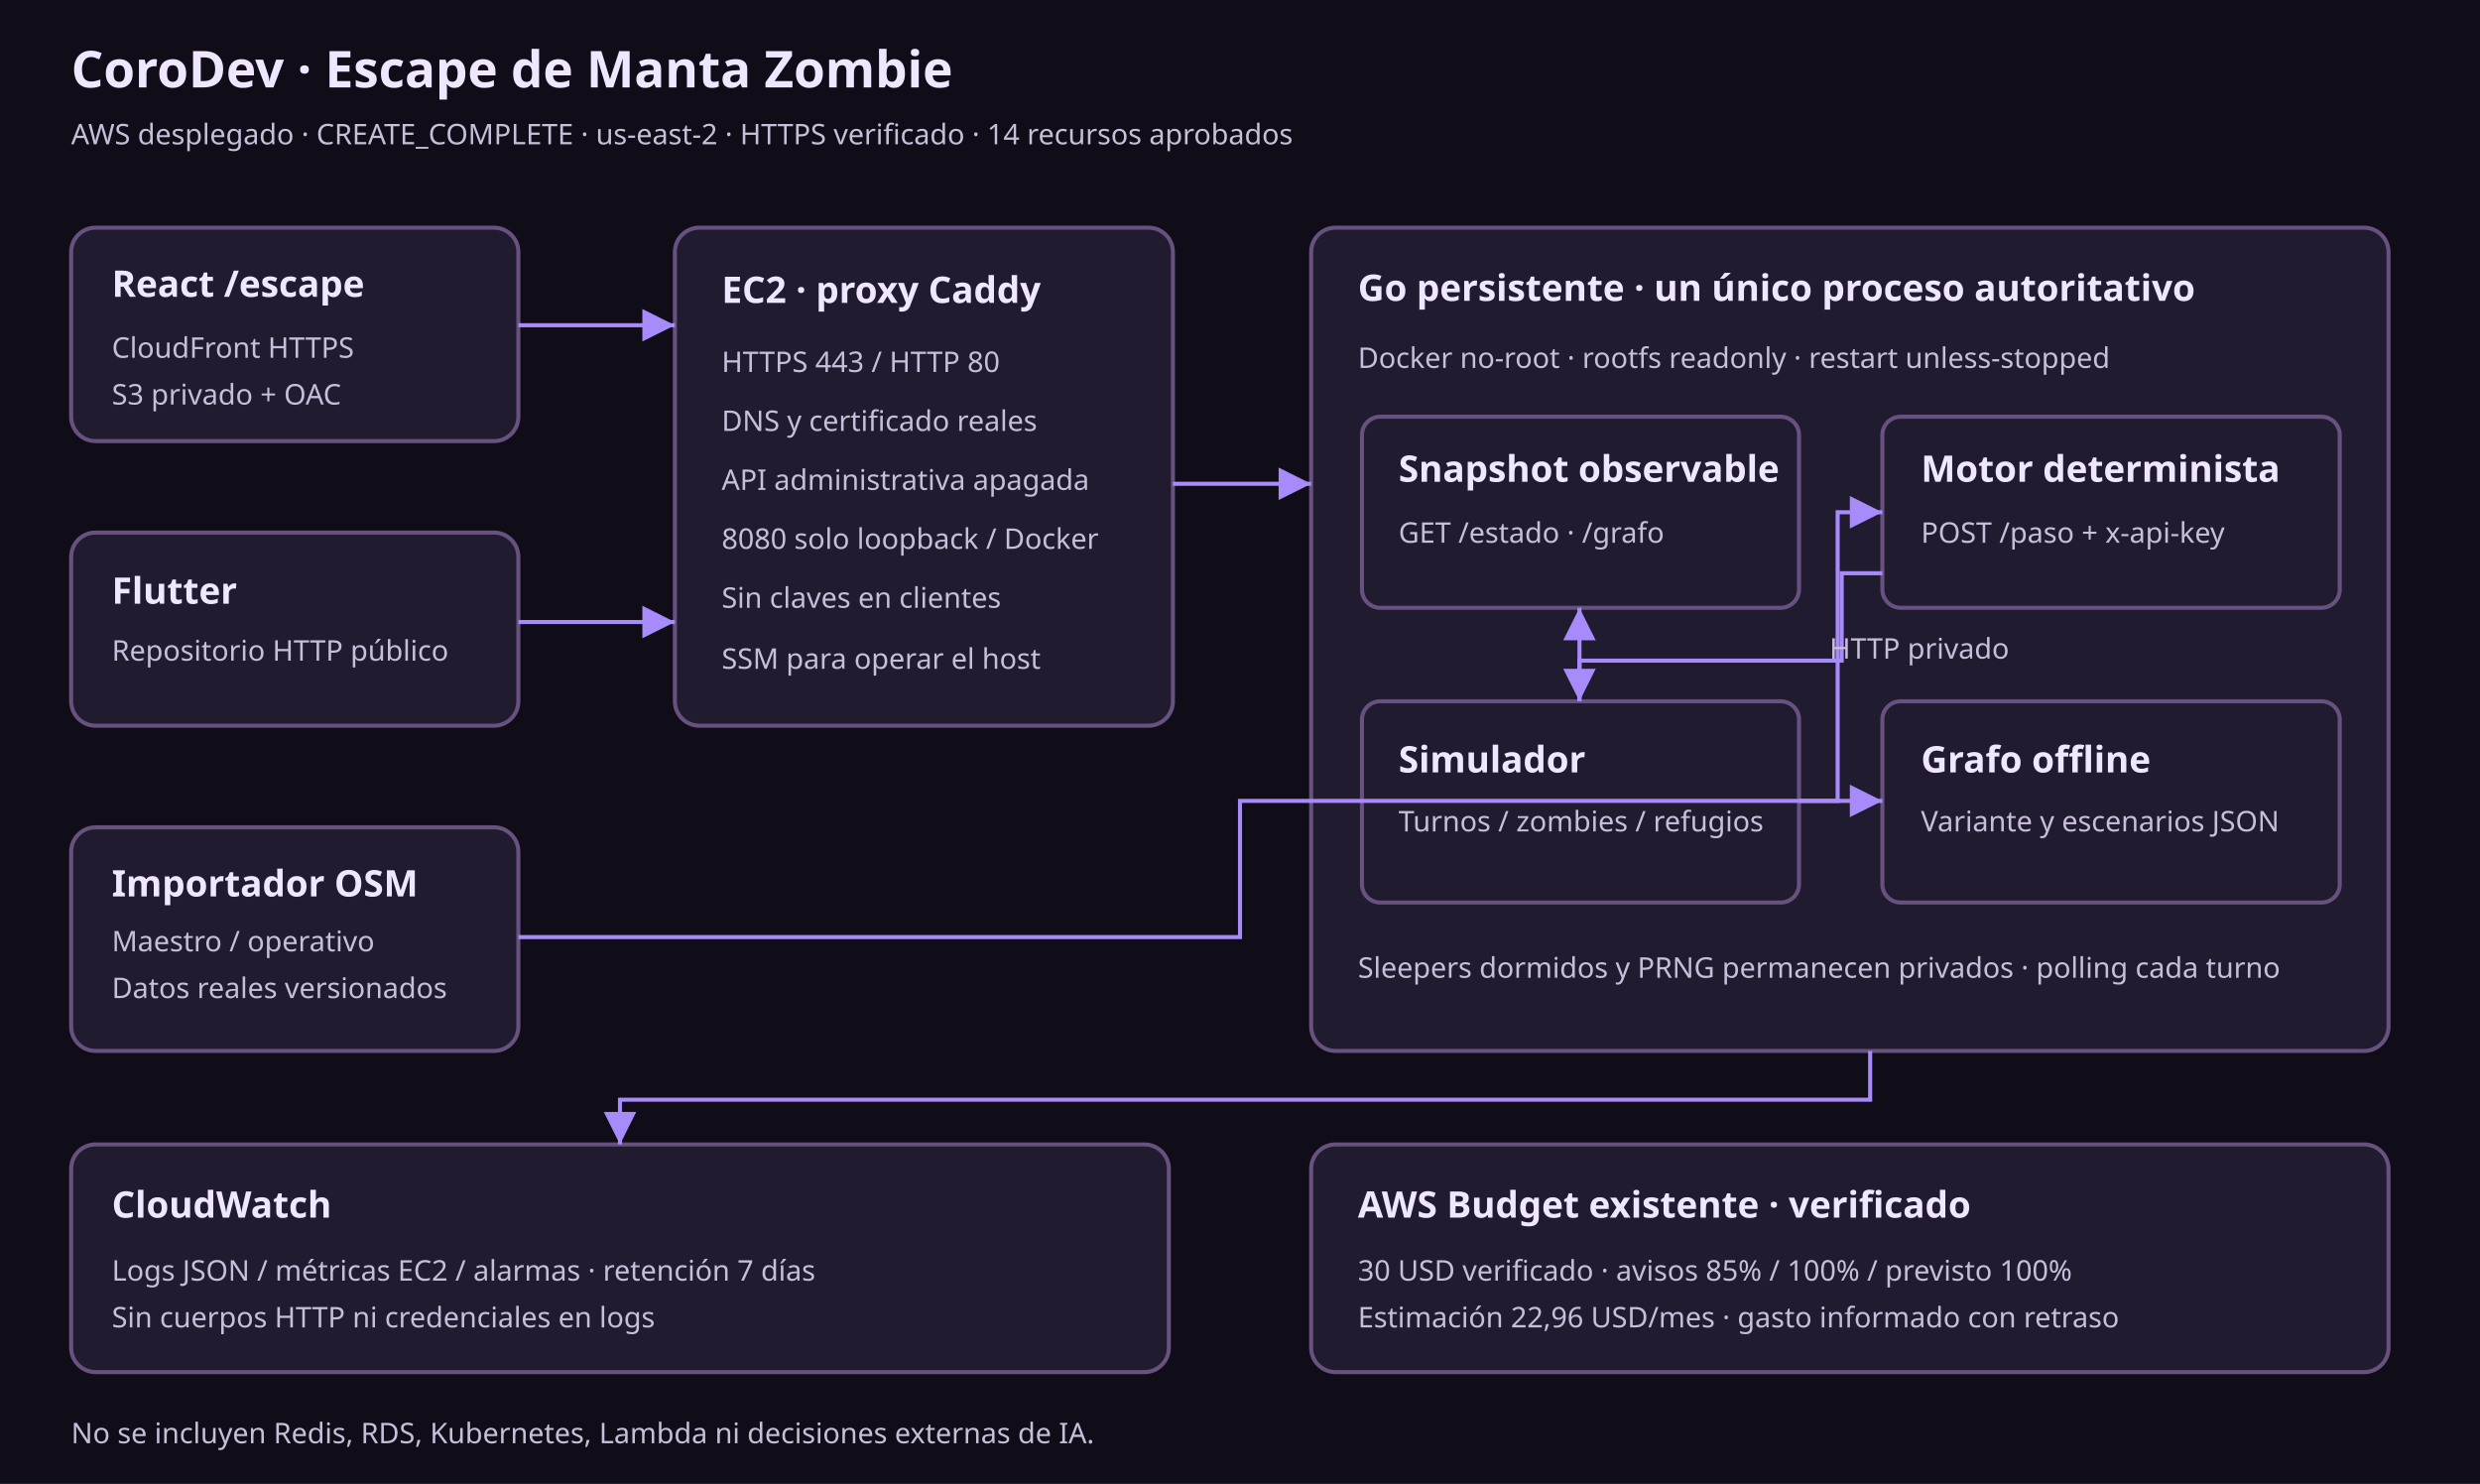
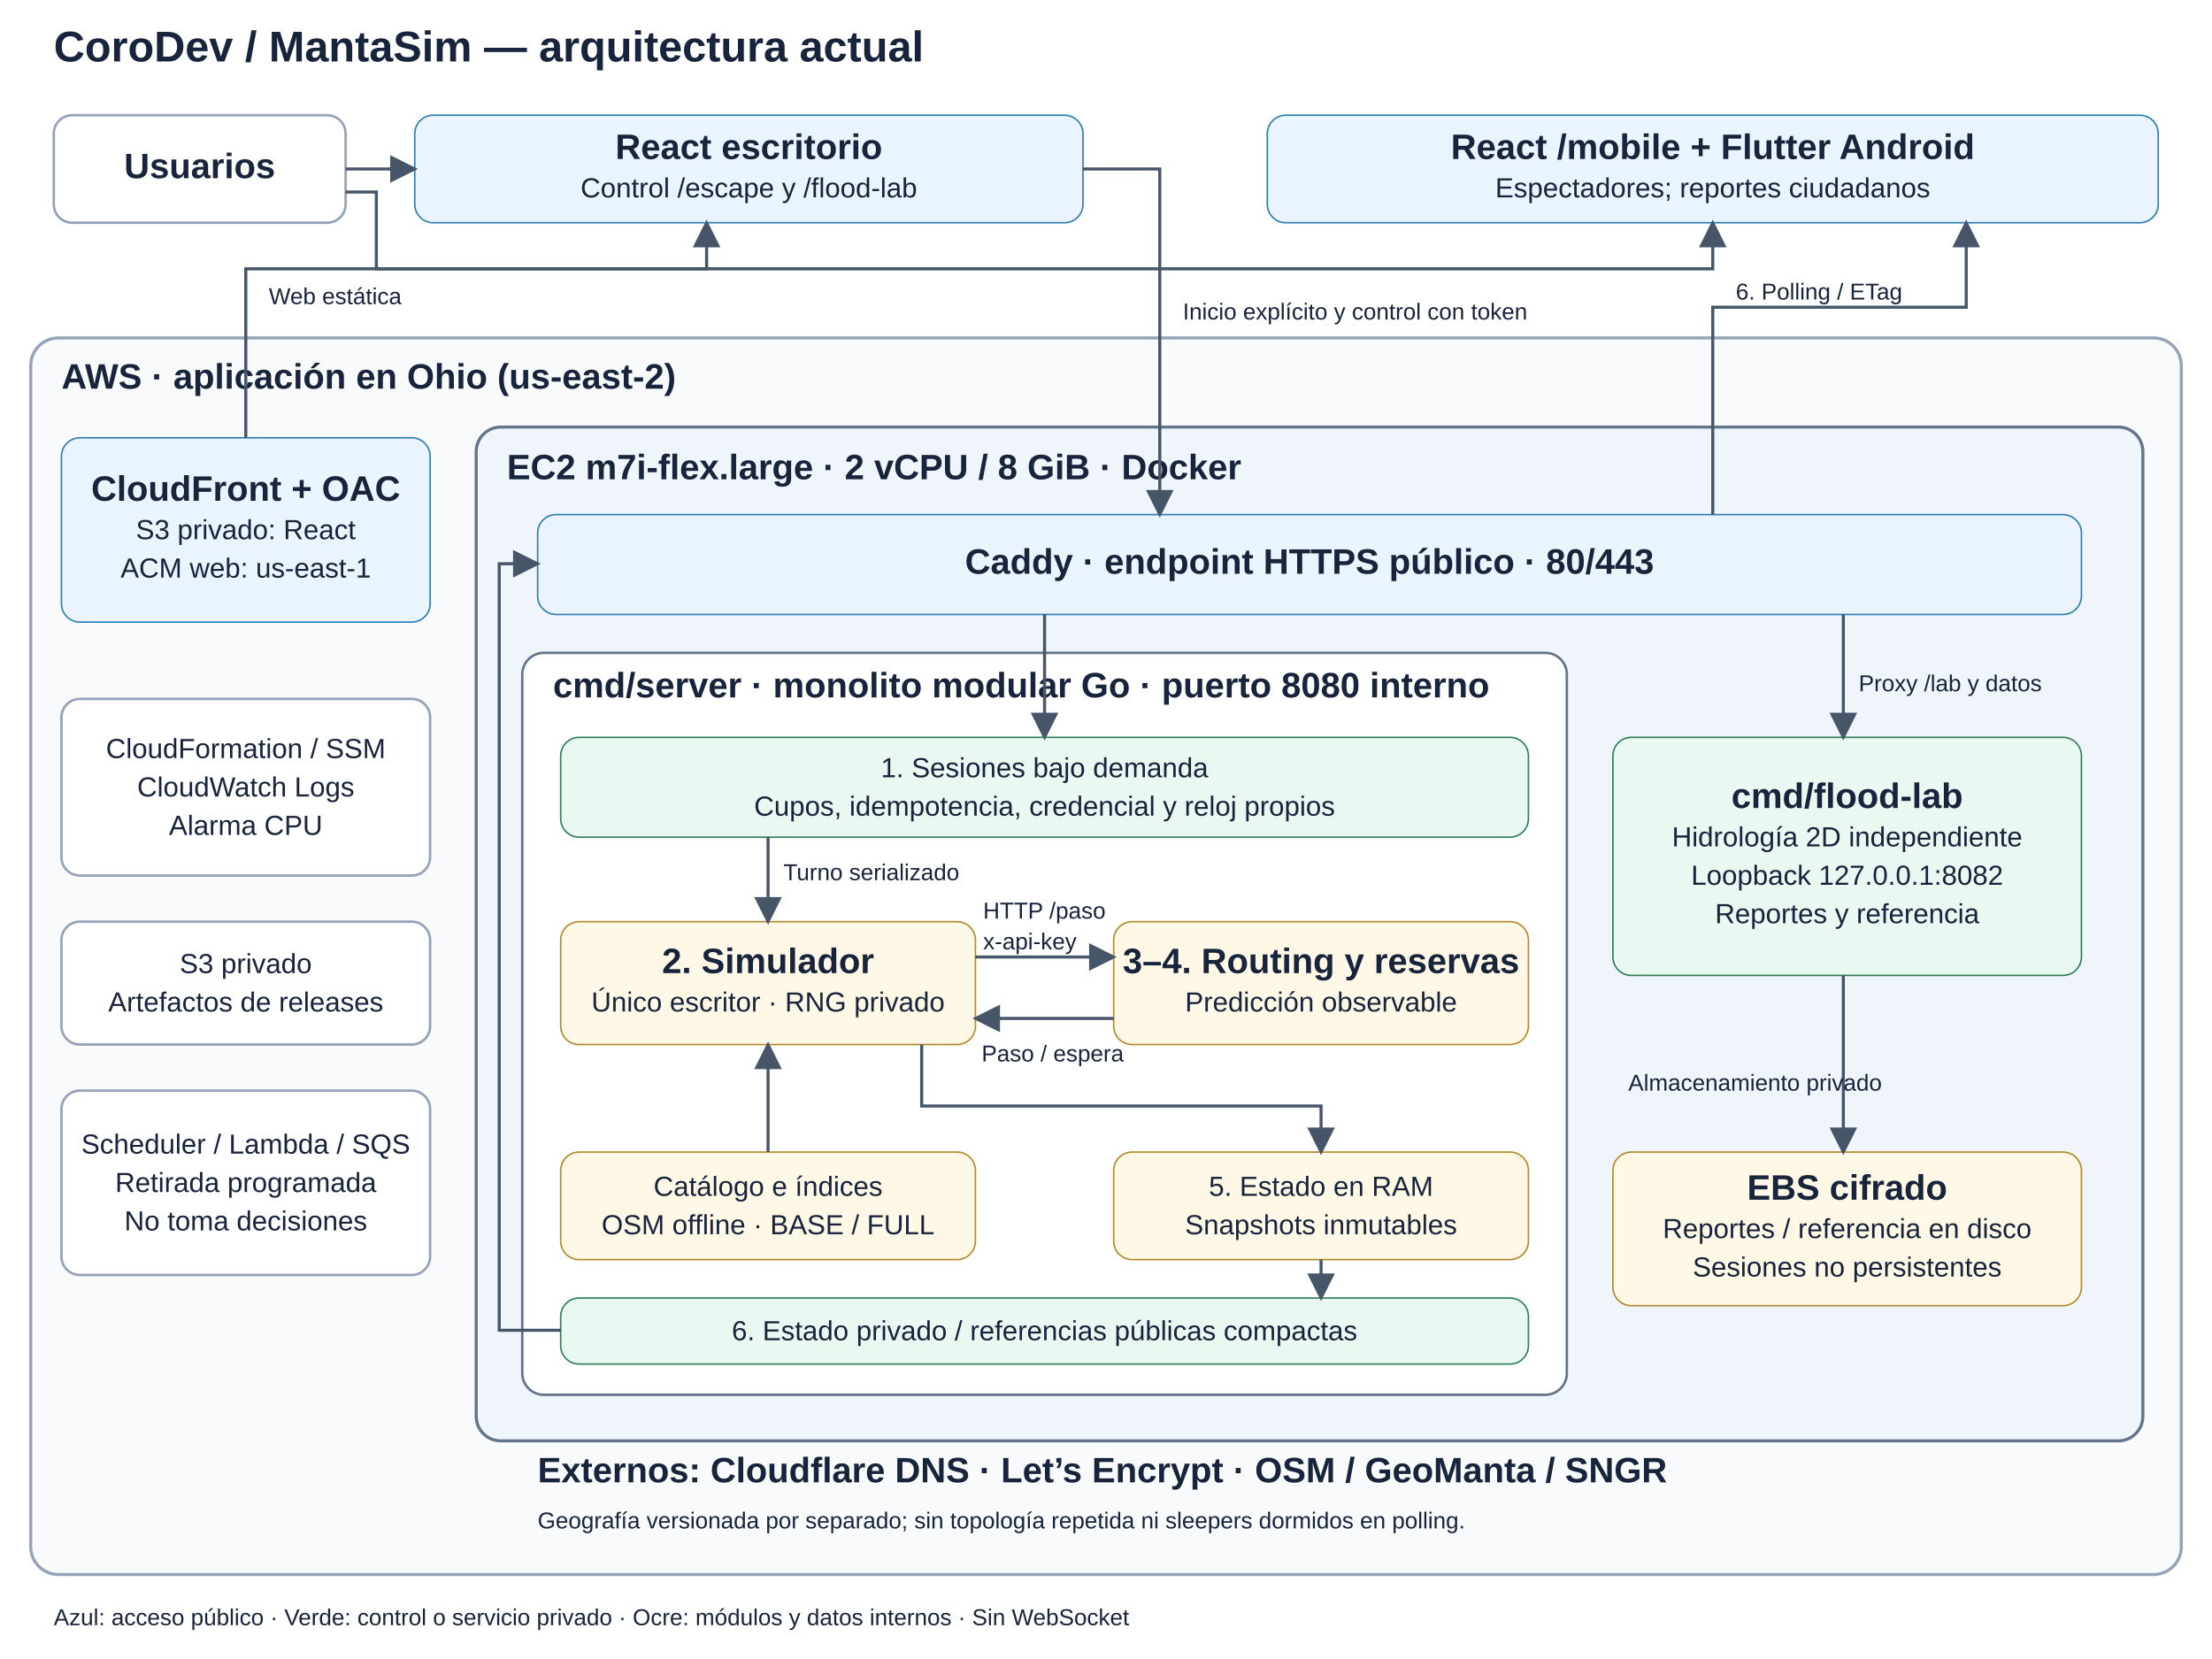
- <svg xmlns="http://www.w3.org/2000/svg" width="1220" height="730" viewBox="0 0 1220 730" role="img" aria-labelledby="title desc">
+ <svg xmlns="http://www.w3.org/2000/svg" width="1440" height="1080" viewBox="0 0 1440 1080" role="img" aria-labelledby="title desc">
  <defs>
-     <marker id="a" markerWidth="9" markerHeight="9" refX="8" refY="4" orient="auto">
-       <path d="M0 0L8 4L0 8Z" fill="#a78bfa" />
+     <marker id="arrow" markerWidth="9" markerHeight="9" refX="8" refY="4.5" orient="auto">
+       <path d="M0 0L9 4.5L0 9Z" fill="#475569" />
    </marker>
-     <style>text{font-family:system-ui,sans-serif;fill:#eee7ff} .title{font-size:25px;font-weight:700} .label{font-size:18px;font-weight:600} .small{font-size:14px;fill:#c8bed9}.box{fill:#211b30;stroke:#67517e;stroke-width:2}.flow{stroke:#a78bfa;stroke-width:2;fill:none;marker-end:url(#a)}.orange{fill:#ffad66}</style>
  </defs>
-   <rect width="1220" height="730" fill="#100d18" />
-   <text x="35" y="43" class="title">CoroDev · Escape de Manta Zombie</text>
-   <text x="35" y="71" class="small">AWS desplegado · CREATE_COMPLETE · us-east-2 · HTTPS verificado · 14 recursos aprobados</text>
-   <rect x="35" y="112" width="220" height="105" rx="12" class="box" />
-   <text x="55" y="146" class="label">React /escape</text>
-   <text x="55" y="176" class="small">CloudFront HTTPS</text>
-   <text x="55" y="199" class="small">S3 privado + OAC</text>
-   <rect x="35" y="262" width="220" height="95" rx="12" class="box" />
-   <text x="55" y="297" class="label">Flutter</text>
-   <text x="55" y="325" class="small">Repositorio HTTP público</text>
-   <rect x="35" y="407" width="220" height="110" rx="12" class="box" />
-   <text x="55" y="441" class="label">Importador OSM</text>
-   <text x="55" y="468" class="small">Maestro / operativo</text>
-   <text x="55" y="491" class="small">Datos reales versionados</text>
-   <rect x="332" y="112" width="245" height="245" rx="12" class="box" />
-   <text x="355" y="149" class="label">EC2 · proxy Caddy</text>
-   <text x="355" y="183" class="small">HTTPS 443 / HTTP 80</text>
-   <text x="355" y="212" class="small">DNS y certificado reales</text>
-   <text x="355" y="241" class="small">API administrativa apagada</text>
-   <text x="355" y="270" class="small">8080 solo loopback / Docker</text>
-   <text x="355" y="299" class="small">Sin claves en clientes</text>
-   <text x="355" y="329" class="small">SSM para operar el host</text>
-   <rect x="645" y="112" width="530" height="405" rx="12" class="box" />
-   <text x="668" y="148" class="label">Go persistente · un único proceso autoritativo</text>
-   <text x="668" y="181" class="small">Docker no-root · rootfs readonly · restart unless-stopped</text>
-   <rect x="670" y="205" width="215" height="94" rx="9" class="box" />
-   <text x="688" y="237" class="label">Snapshot observable</text>
-   <text x="688" y="267" class="small">GET /estado · /grafo</text>
-   <rect x="926" y="205" width="225" height="94" rx="9" class="box" />
-   <text x="945" y="237" class="label">Motor determinista</text>
-   <text x="945" y="267" class="small">POST /paso + x-api-key</text>
-   <rect x="670" y="345" width="215" height="99" rx="9" class="box" />
-   <text x="688" y="380" class="label">Simulador</text>
-   <text x="688" y="409" class="small">Turnos / zombies / refugios</text>
-   <rect x="926" y="345" width="225" height="99" rx="9" class="box" />
-   <text x="945" y="380" class="label">Grafo offline</text>
-   <text x="945" y="409" class="small">Variante y escenarios JSON</text>
-   <text x="668" y="481" class="small">Sleepers dormidos y PRNG permanecen privados · polling cada turno</text>
-   <path d="M255 160H332" class="flow" />
-   <path d="M255 306H332" class="flow" />
-   <path d="M577 238H645" class="flow" />
-   <path d="M255 461H610V394H926" class="flow" />
-   <path d="M777 345V299" class="flow" />
-   <path d="M885 394H904V252H926" class="flow" />
-   <path d="M926 282H906V325H777V345" class="flow" />
-   <text x="900" y="324" class="small">HTTP privado</text>
-   <rect x="35" y="563" width="540" height="112" rx="12" class="box" />
-   <text x="55" y="599" class="label">CloudWatch</text>
-   <text x="55" y="630" class="small">Logs JSON / métricas EC2 / alarmas · retención 7 días</text>
-   <text x="55" y="653" class="small">Sin cuerpos HTTP ni credenciales en logs</text>
-   <rect x="645" y="563" width="530" height="112" rx="12" class="box" />
-   <text x="668" y="599" class="label">AWS Budget existente · verificado</text>
-   <text x="668" y="630" class="small">30 USD verificado · avisos 85% / 100% / previsto 100%</text>
-   <text x="668" y="653" class="small">Estimación 22,96 USD/mes · gasto informado con retraso</text>
-   <path d="M920 517V541H305V563" class="flow" />
-   <text x="35" y="710" class="small">No se incluyen Redis, RDS, Kubernetes, Lambda ni decisiones externas de IA.</text>
+   <style>text{font-family:Arial,Helvetica,sans-serif;fill:#17243c;font-size:18px}.heading{font-size:23px;font-weight:700}.small{font-size:15px}.title{font-size:28px;font-weight:700}.edge{fill:none;stroke:#475569;stroke-width:2;marker-end:url(#arrow)}.muted{fill:#475569}.group{fill:#f8fafc;stroke:#94a3b8;stroke-width:2}.node{fill:#fff;stroke:#94a3b8;stroke-width:1.6}.public{fill:#e9f4ff;stroke:#3181b6}.private{fill:#e9f8f0;stroke:#33815b}.internal{fill:#fff8e7;stroke:#b68b2f}</style>
+   <rect width="1440" height="1080" fill="#fff" />
+   <text x="35" y="40" class="title">CoroDev / MantaSim — arquitectura actual</text>
+   <rect x="35" y="75" width="190" height="70" rx="12" class="node" />
+   <text x="130.0" y="116.0" text-anchor="middle" class="heading">Usuarios</text>
+   <rect x="270" y="75" width="435" height="70" rx="12" class="public" />
+   <text x="487.5" y="103.5" text-anchor="middle" class="heading">React escritorio</text>
+   <text x="487.5" y="128.5" text-anchor="middle" class="">Control /escape y /flood-lab</text>
+   <rect x="825" y="75" width="580" height="70" rx="12" class="public" />
+   <text x="1115.0" y="103.5" text-anchor="middle" class="heading">React /mobile + Flutter Android</text>
+   <text x="1115.0" y="128.5" text-anchor="middle" class="">Espectadores; reportes ciudadanos</text>
+   <polyline points="225,110 270,110" class="edge" />
+   <polyline points="225,125 245,125 245,175 1115,175 1115,145" class="edge" />
+   <rect x="20" y="220" width="1400" height="805" rx="18" class="group" />
+   <text x="40" y="253" class="heading" text-anchor="start">AWS · aplicación en Ohio (us-east-2)</text>
+   <rect x="40" y="285" width="240" height="120" rx="12" class="public" />
+   <text x="160.0" y="326.0" text-anchor="middle" class="heading">CloudFront + OAC</text>
+   <text x="160.0" y="351.0" text-anchor="middle" class="">S3 privado: React</text>
+   <text x="160.0" y="376.0" text-anchor="middle" class="">ACM web: us-east-1</text>
+   <polyline points="160,285 160,175 460,175 460,145" class="edge" />
+   <text x="175" y="198" class="small" text-anchor="start">Web estática</text>
+   <rect x="310" y="278" width="1085" height="660" rx="16" fill="#f0f5fb" stroke="#64748b" stroke-width="2" />
+   <text x="330" y="312" class="heading" text-anchor="start">EC2 m7i-flex.large · 2 vCPU / 8 GiB · Docker</text>
+   <rect x="350" y="335" width="1005" height="65" rx="12" class="public" />
+   <text x="852.5" y="373.5" text-anchor="middle" class="heading">Caddy · endpoint HTTPS público · 80/443</text>
+   <polyline points="705,110 755,110 755,335" class="edge" />
+   <text x="770" y="208" class="small" text-anchor="start">Inicio explícito y control con token</text>
+   <polyline points="1115,335 1115,200 1280,200 1280,145" class="edge" />
+   <text x="1130" y="195" class="small" text-anchor="start">6. Polling / ETag</text>
+   <rect x="340" y="425" width="680" height="483" rx="14" fill="#fff" stroke="#64748b" stroke-width="1.6" />
+   <text x="360" y="454" class="heading" text-anchor="start">cmd/server · monolito modular Go · puerto 8080 interno</text>
+   <rect x="365" y="480" width="630" height="65" rx="12" class="private" />
+   <text x="680.0" y="506.0" text-anchor="middle" class="">1. Sesiones bajo demanda</text>
+   <text x="680.0" y="531.0" text-anchor="middle" class="">Cupos, idempotencia, credencial y reloj propios</text>
+   <polyline points="680,400 680,480" class="edge" />
+   <rect x="365" y="600" width="270" height="80" rx="12" class="internal" />
+   <text x="500.0" y="633.5" text-anchor="middle" class="heading">2. Simulador</text>
+   <text x="500.0" y="658.5" text-anchor="middle" class="">Único escritor · RNG privado</text>
+   <rect x="725" y="600" width="270" height="80" rx="12" class="internal" />
+   <text x="860.0" y="633.5" text-anchor="middle" class="heading">3–4. Routing y reservas</text>
+   <text x="860.0" y="658.5" text-anchor="middle" class="">Predicción observable</text>
+   <polyline points="500,545 500,600" class="edge" />
+   <text x="510" y="573" class="small" text-anchor="start">Turno serializado</text>
+   <polyline points="635,623 725,623" class="edge" />
+   <text x="640" y="598" class="small" text-anchor="start">HTTP /paso</text>
+   <text x="640" y="618" class="small" text-anchor="start">x-api-key</text>
+   <polyline points="725,663 635,663" class="edge" />
+   <text x="639" y="691" class="small" text-anchor="start">Paso / espera</text>
+   <rect x="365" y="750" width="270" height="70" rx="12" class="internal" />
+   <text x="500.0" y="778.5" text-anchor="middle" class="">Catálogo e índices</text>
+   <text x="500.0" y="803.5" text-anchor="middle" class="">OSM offline · BASE / FULL</text>
+   <rect x="725" y="750" width="270" height="70" rx="12" class="internal" />
+   <text x="860.0" y="778.5" text-anchor="middle" class="">5. Estado en RAM</text>
+   <text x="860.0" y="803.5" text-anchor="middle" class="">Snapshots inmutables</text>
+   <polyline points="500,750 500,680" class="edge" />
+   <polyline points="600,680 600,720 860,720 860,750" class="edge" />
+   <rect x="365" y="845" width="630" height="43" rx="12" class="private" />
+   <text x="680.0" y="872.5" text-anchor="middle" class="">6. Estado privado / referencias públicas compactas</text>
+   <polyline points="860,820 860,845" class="edge" />
+   <polyline points="365,866 325,866 325,367 350,367" class="edge" />
+   <rect x="1050" y="480" width="305" height="155" rx="12" class="private" />
+   <text x="1202.5" y="526.0" text-anchor="middle" class="heading">cmd/flood-lab</text>
+   <text x="1202.5" y="551.0" text-anchor="middle" class="">Hidrología 2D independiente</text>
+   <text x="1202.5" y="576.0" text-anchor="middle" class="">Loopback 127.0.0.1:8082</text>
+   <text x="1202.5" y="601.0" text-anchor="middle" class="">Reportes y referencia</text>
+   <polyline points="1200,400 1200,480" class="edge" />
+   <text x="1210" y="450" class="small" text-anchor="start">Proxy /lab y datos</text>
+   <rect x="1050" y="750" width="305" height="100" rx="12" class="internal" />
+   <text x="1202.5" y="781.0" text-anchor="middle" class="heading">EBS cifrado</text>
+   <text x="1202.5" y="806.0" text-anchor="middle" class="">Reportes / referencia en disco</text>
+   <text x="1202.5" y="831.0" text-anchor="middle" class="">Sesiones no persistentes</text>
+   <polyline points="1200,635 1200,750" class="edge" />
+   <text x="1060" y="710" class="small" text-anchor="start">Almacenamiento privado</text>
+   <rect x="40" y="455" width="240" height="115" rx="12" class="node" />
+   <text x="160.0" y="493.5" text-anchor="middle" class="">CloudFormation / SSM</text>
+   <text x="160.0" y="518.5" text-anchor="middle" class="">CloudWatch Logs</text>
+   <text x="160.0" y="543.5" text-anchor="middle" class="">Alarma CPU</text>
+   <rect x="40" y="600" width="240" height="80" rx="12" class="node" />
+   <text x="160.0" y="633.5" text-anchor="middle" class="">S3 privado</text>
+   <text x="160.0" y="658.5" text-anchor="middle" class="">Artefactos de releases</text>
+   <rect x="40" y="710" width="240" height="120" rx="12" class="node" />
+   <text x="160.0" y="751.0" text-anchor="middle" class="">Scheduler / Lambda / SQS</text>
+   <text x="160.0" y="776.0" text-anchor="middle" class="">Retirada programada</text>
+   <text x="160.0" y="801.0" text-anchor="middle" class="">No toma decisiones</text>
+   <text x="350" y="965" class="heading" text-anchor="start">Externos: Cloudflare DNS · Let’s Encrypt · OSM / GeoManta / SNGR</text>
+   <text x="350" y="995" class="small" text-anchor="start">Geografía versionada por separado; sin topología repetida ni sleepers dormidos en polling.</text>
+   <text x="35" y="1058" class="small" text-anchor="start">Azul: acceso público   ·   Verde: control o servicio privado   ·   Ocre: módulos y datos internos   ·   Sin WebSocket</text>
</svg>
